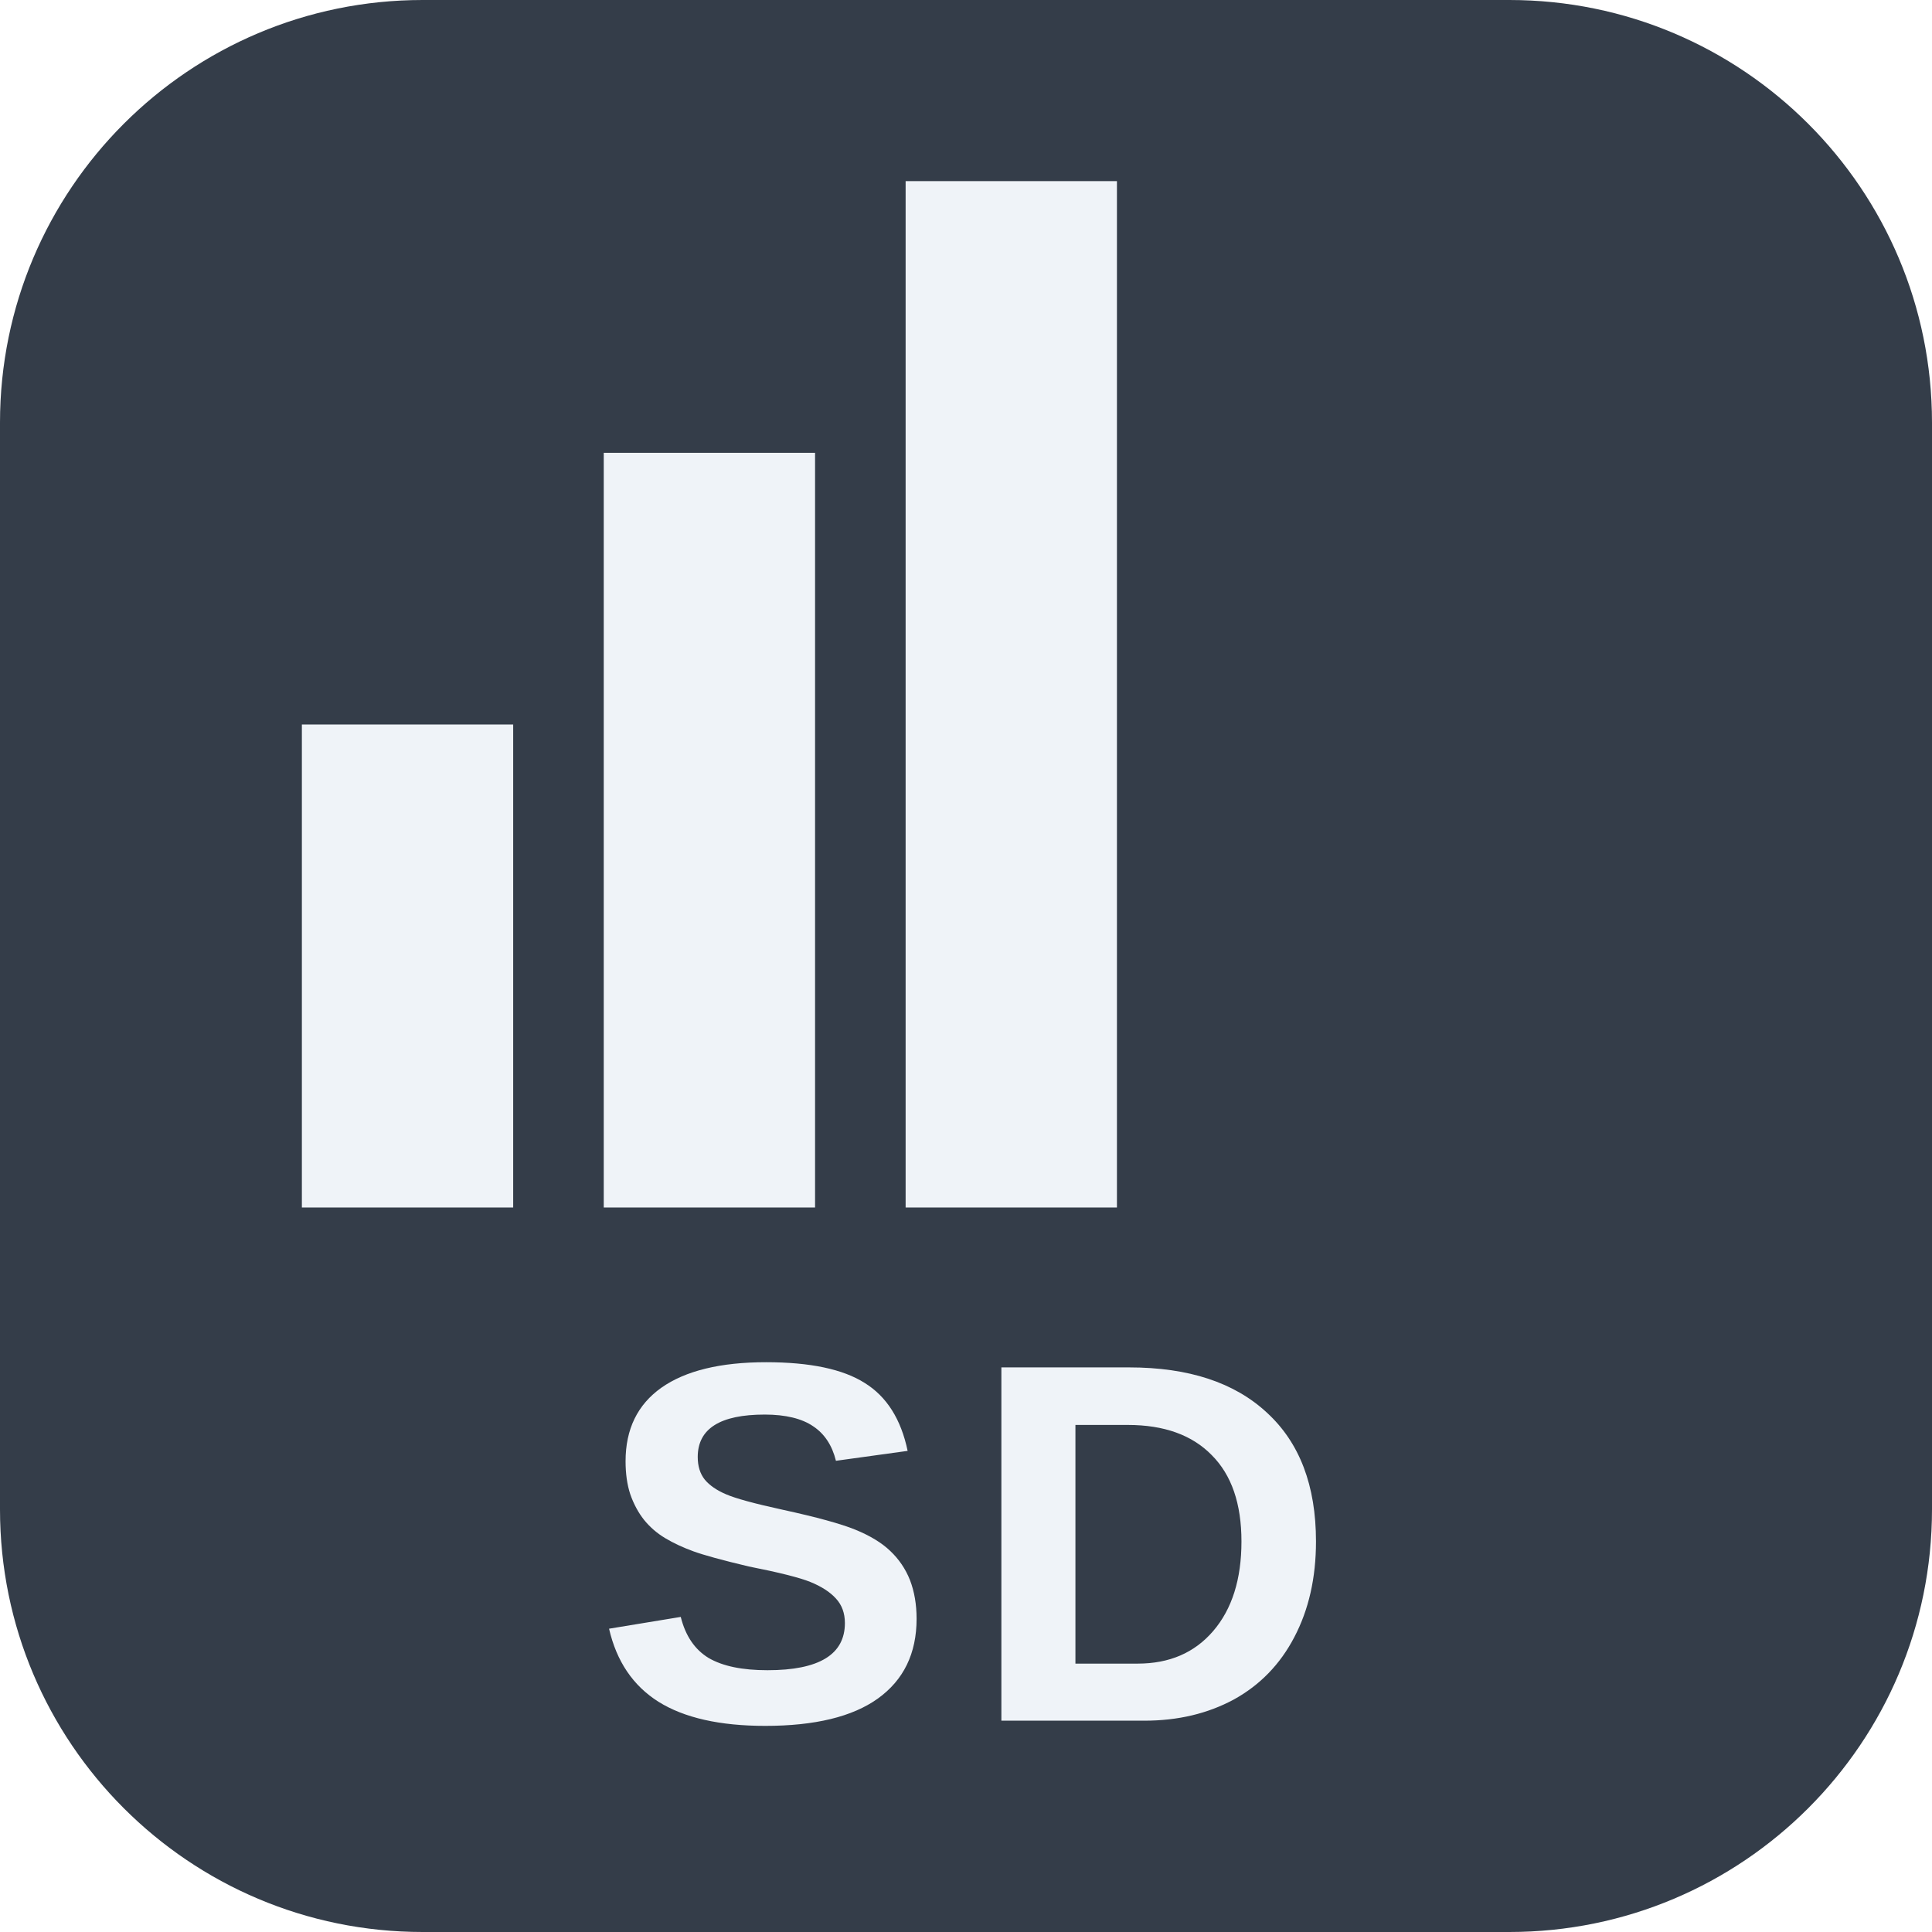
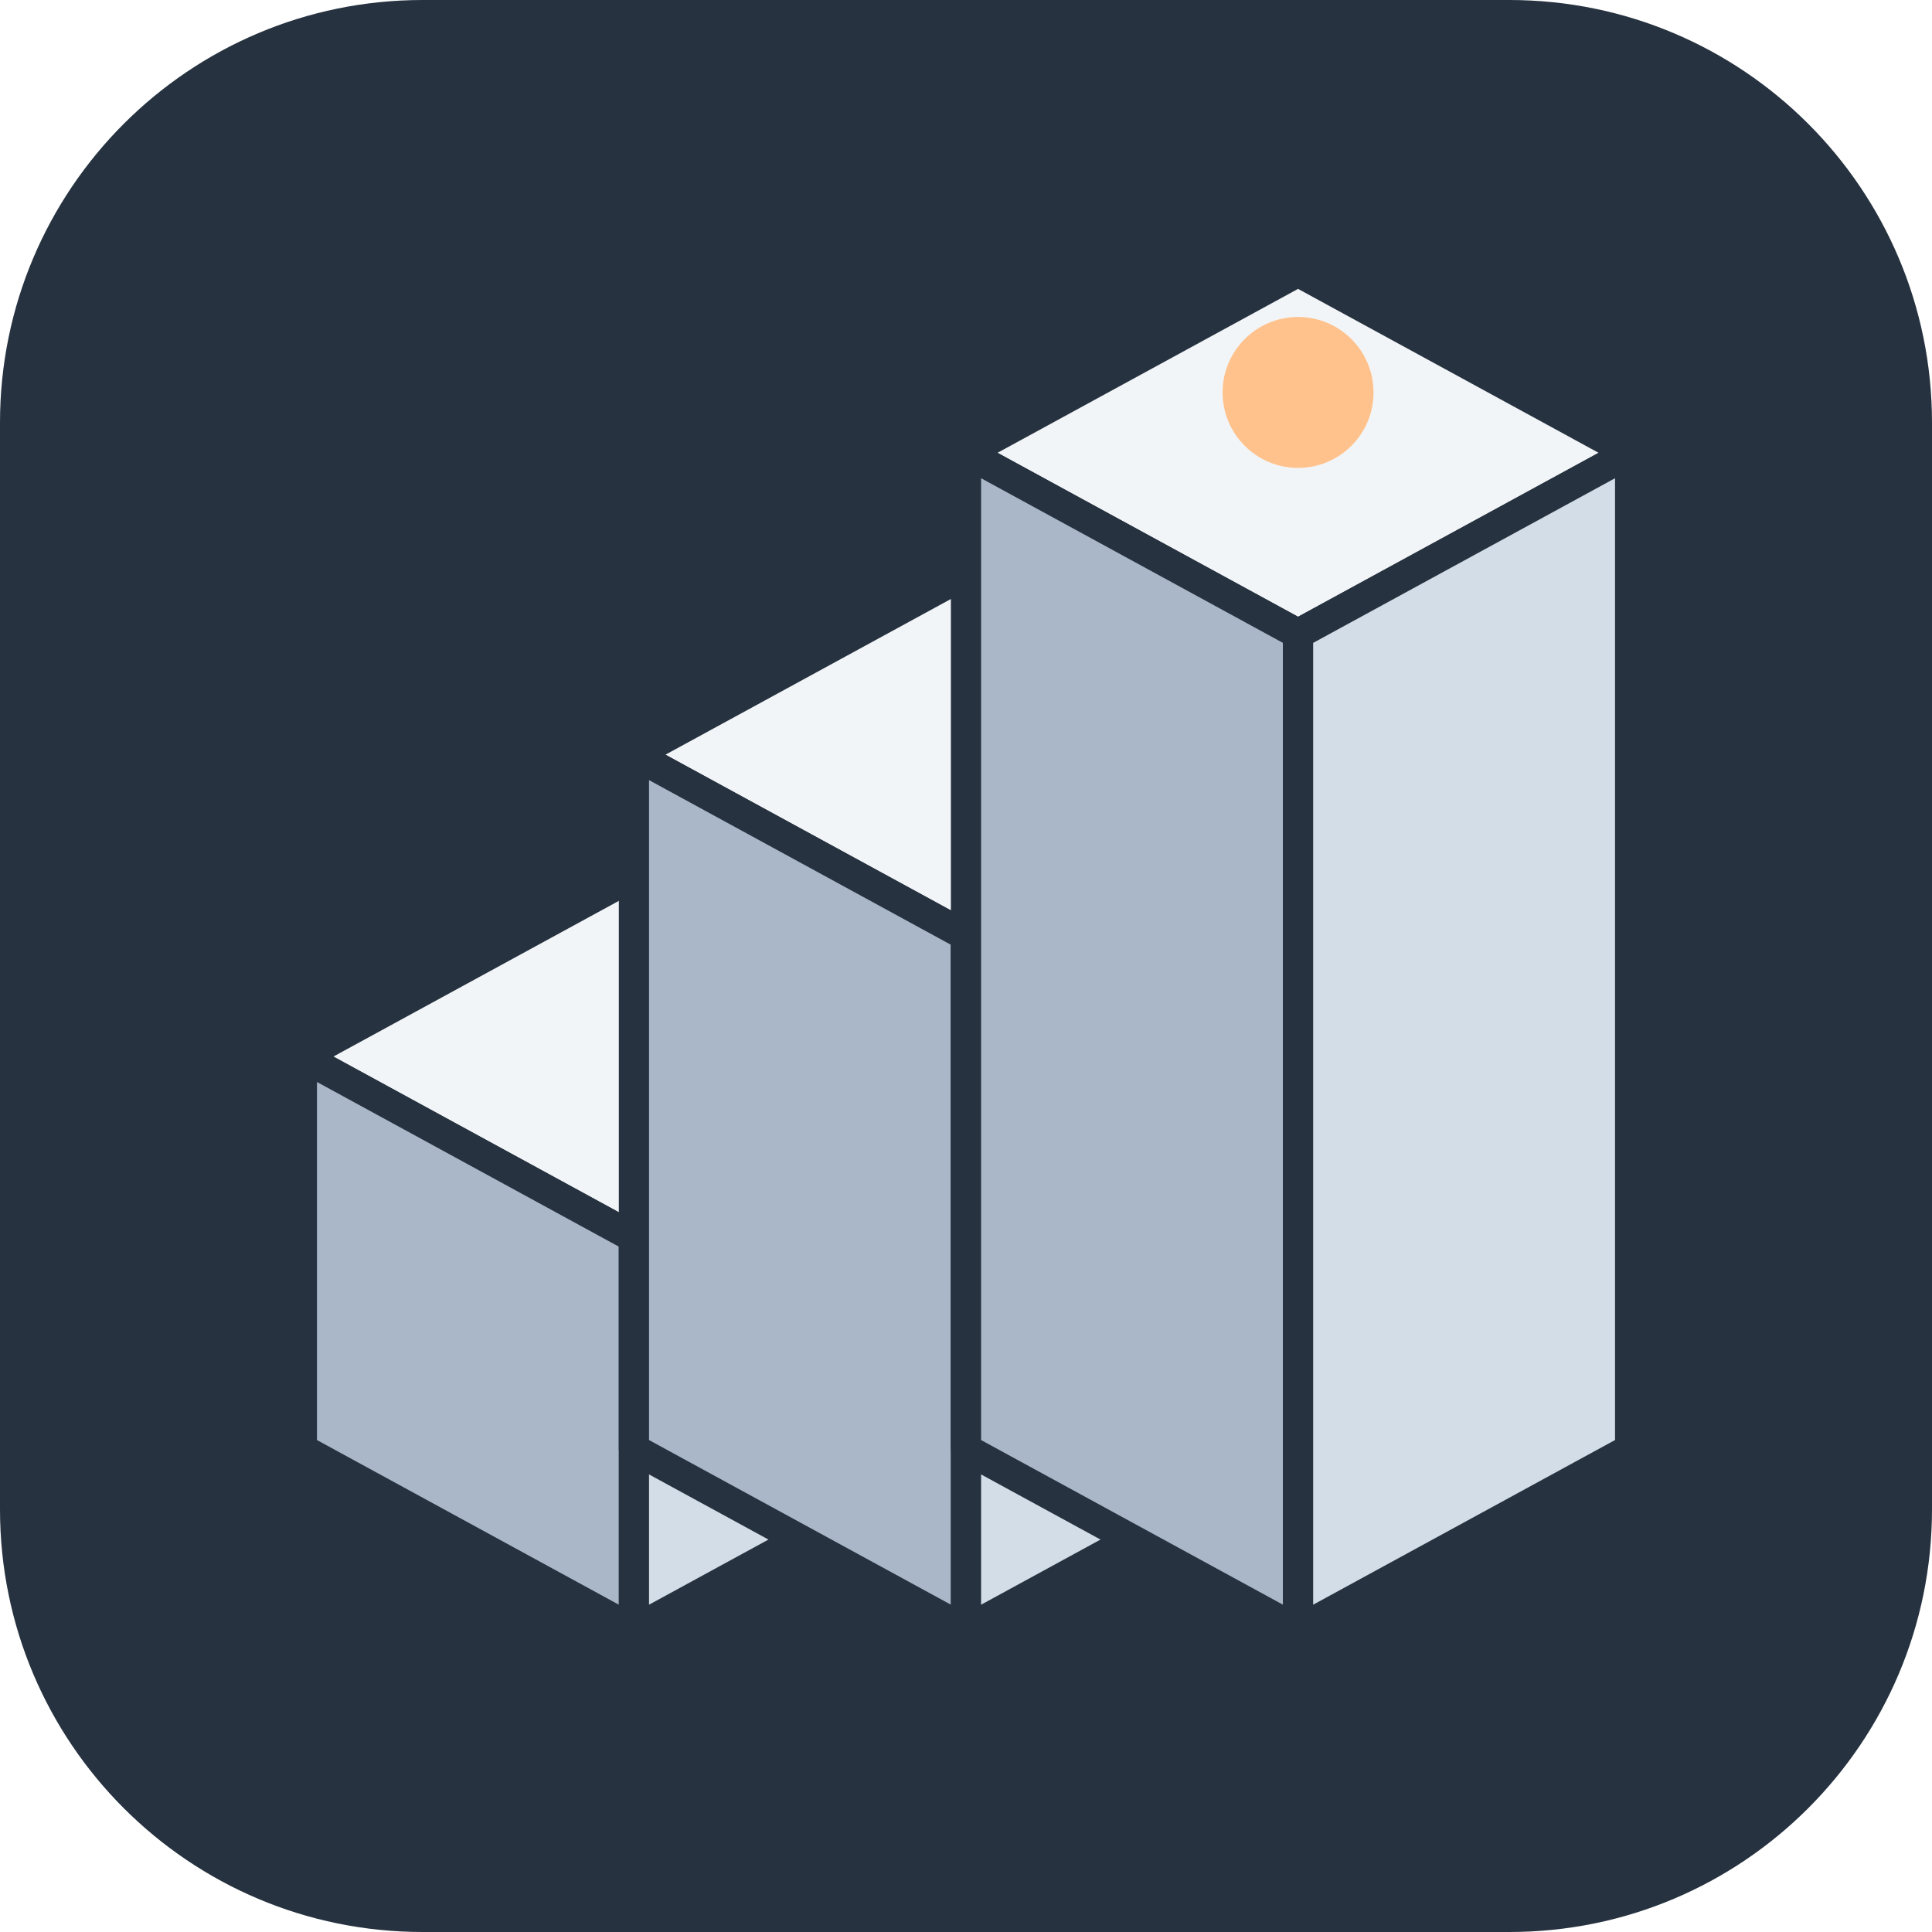
- <svg xmlns="http://www.w3.org/2000/svg" viewBox="0 0 64 64" role="img" aria-labelledby="title">
-   <rect width="64" height="64" rx="14" fill="#343d49" />
-   <g fill="#eff3f8">
-     <path d="M10 24h7v16h-7zm10-9h7v25h-7zM30 6h7v34h-7z" />
-     <text x="32" y="57" text-anchor="middle" font-family="Arial,Helvetica,sans-serif" font-size="17" font-weight="700" letter-spacing="1">SD</text>
+ <svg xmlns="http://www.w3.org/2000/svg" viewBox="0 0 64 64">
+   <rect width="64" height="64" rx="14" fill="#26323f" />
+   <g stroke="#26323f" stroke-width="1" stroke-linejoin="round">
+     <path d="m10 35 11-6 11 6-11 6Z" fill="#f2f5f8" />
+     <path d="m10 35 11 6v13l-11-6Z" fill="#a9b7c8" />
+     <path d="m21 41 11-6v13l-11 6Z" fill="#d3dde7" />
+     <path d="m21 25 11-6 11 6-11 6Z" fill="#f2f5f8" />
+     <path d="m21 25 11 6v23l-11-6Z" fill="#a9b7c8" />
+     <path d="m32 31 11-6v23l-11 6Z" fill="#d3dde7" />
+     <path d="m32 15 11-6 11 6-11 6Z" fill="#f2f5f8" />
+     <path d="m32 15 11 6v33l-11-6Z" fill="#a9b7c8" />
+     <path d="m43 21 11-6v33l-11 6Z" fill="#d3dde7" />
  </g>
+   <circle cx="43" cy="13" r="2.5" fill="#ffc28c" />
</svg>
